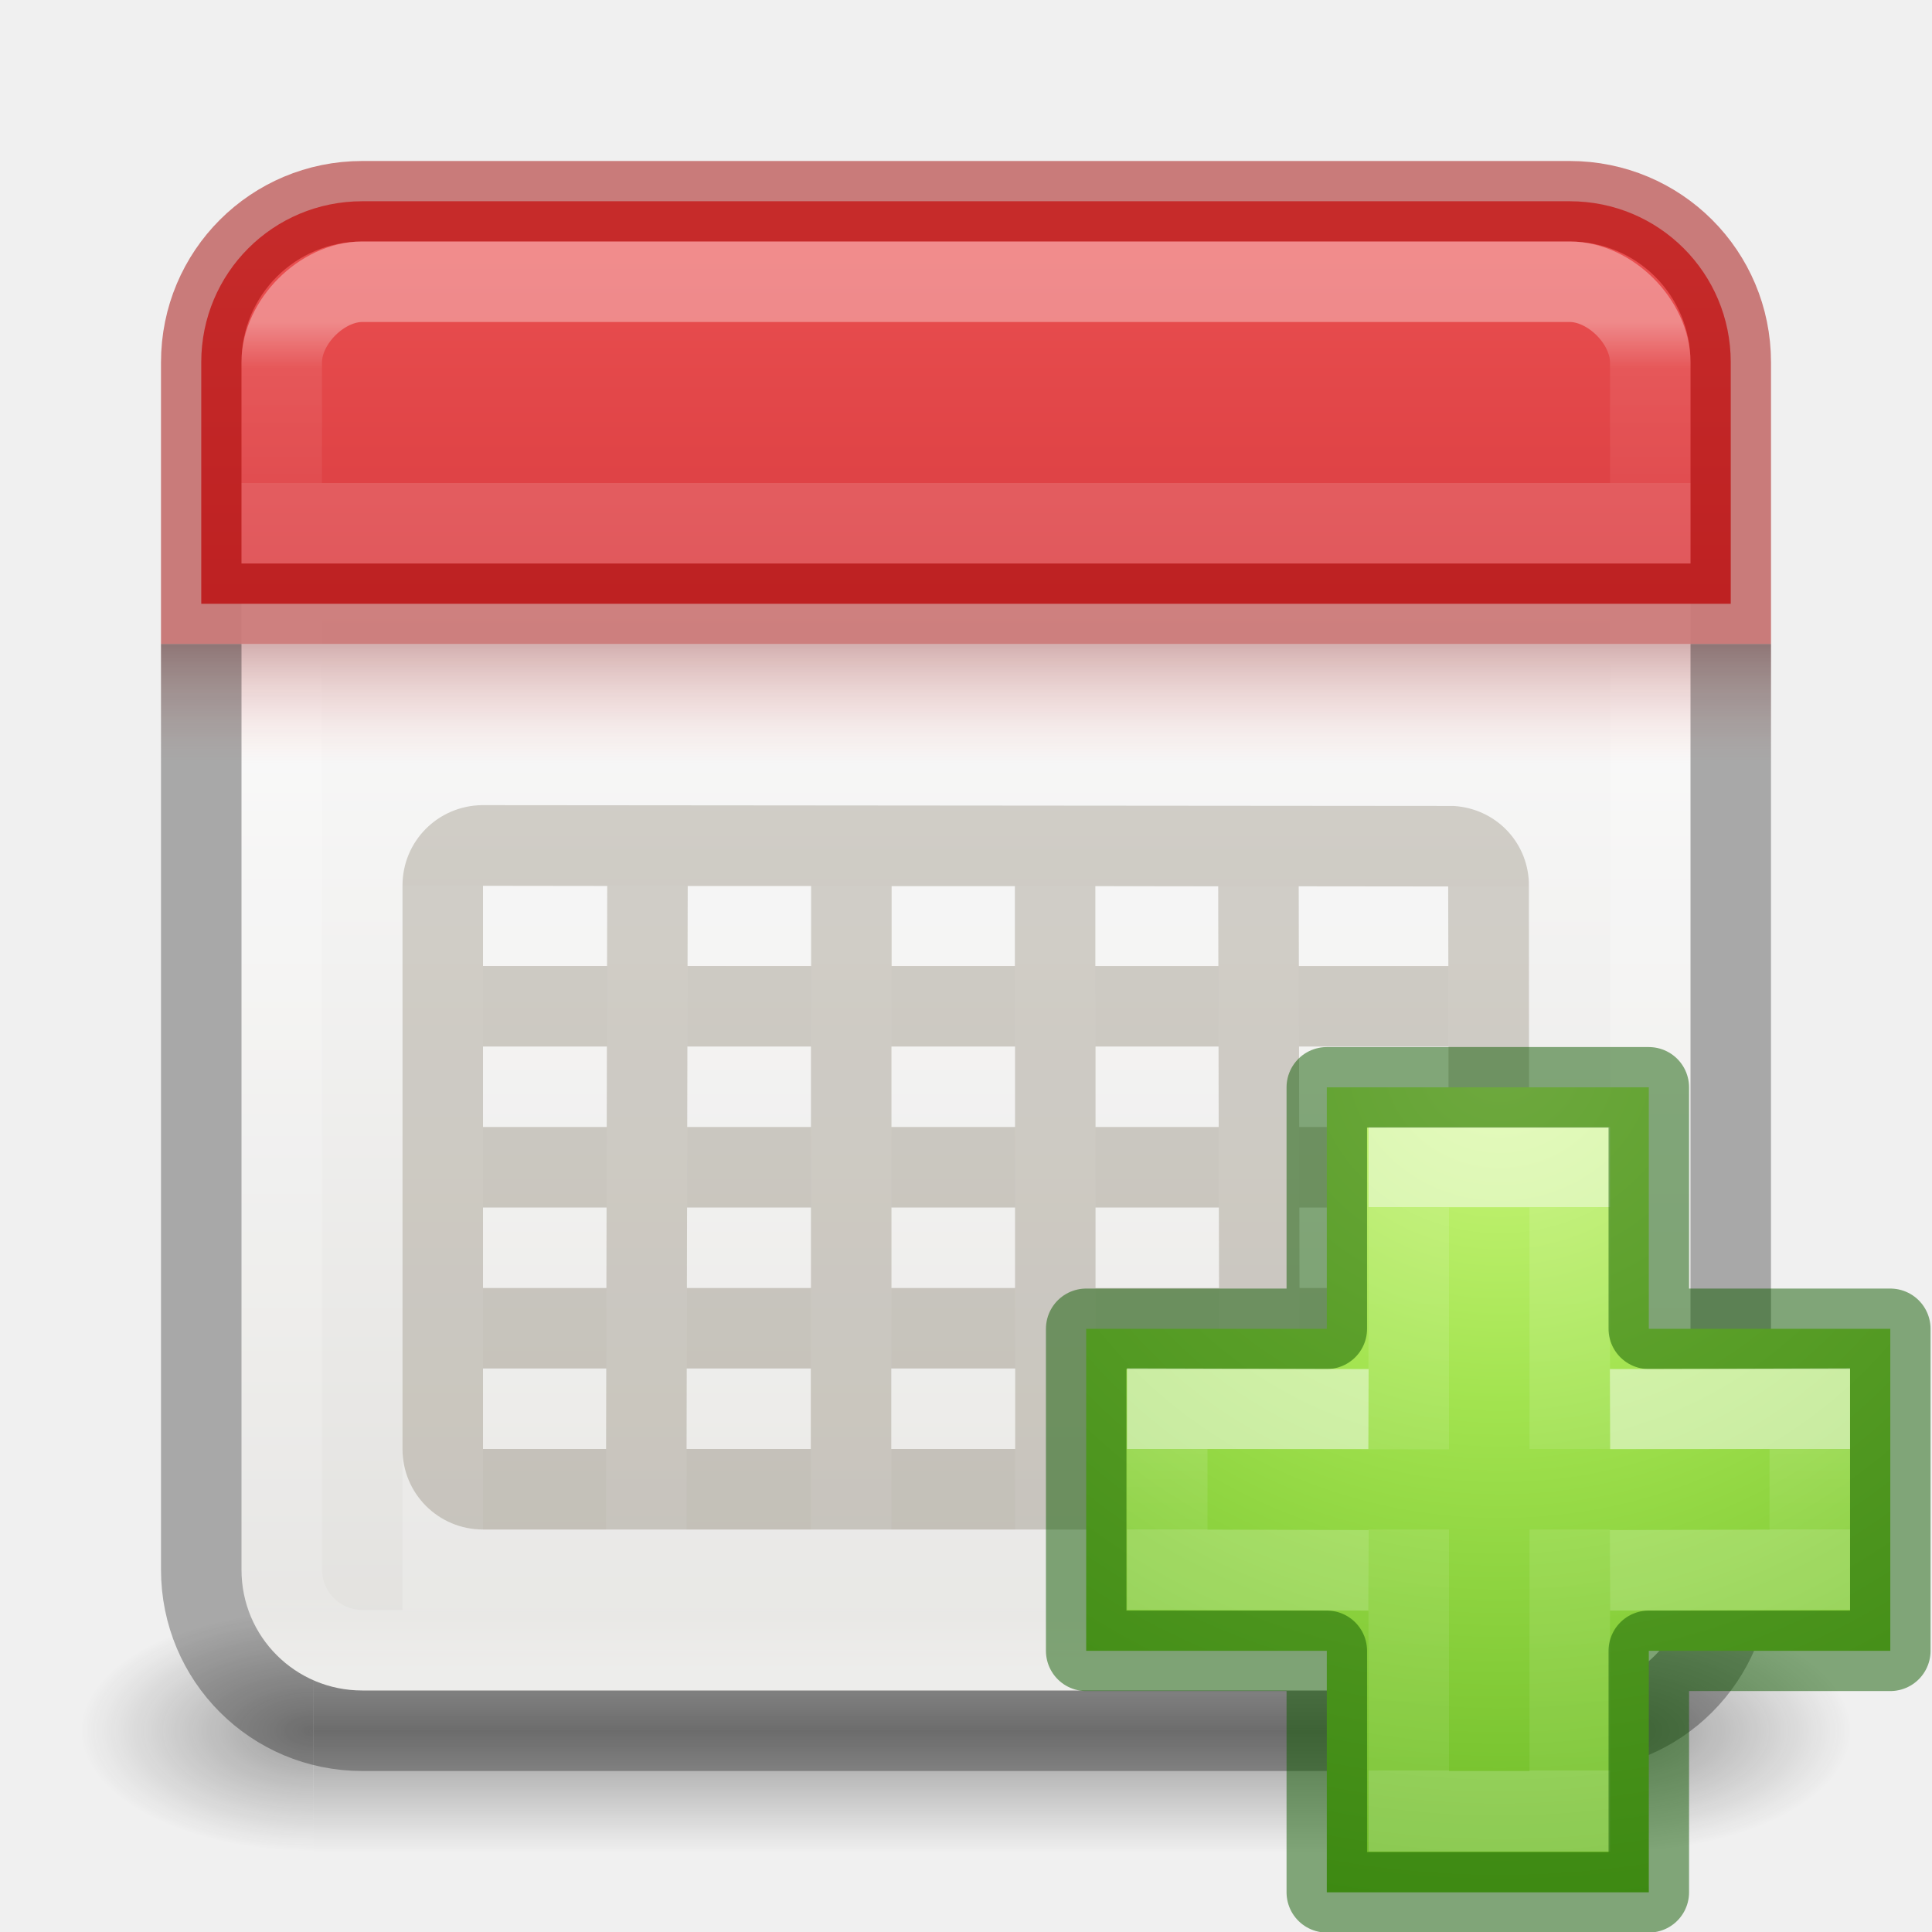
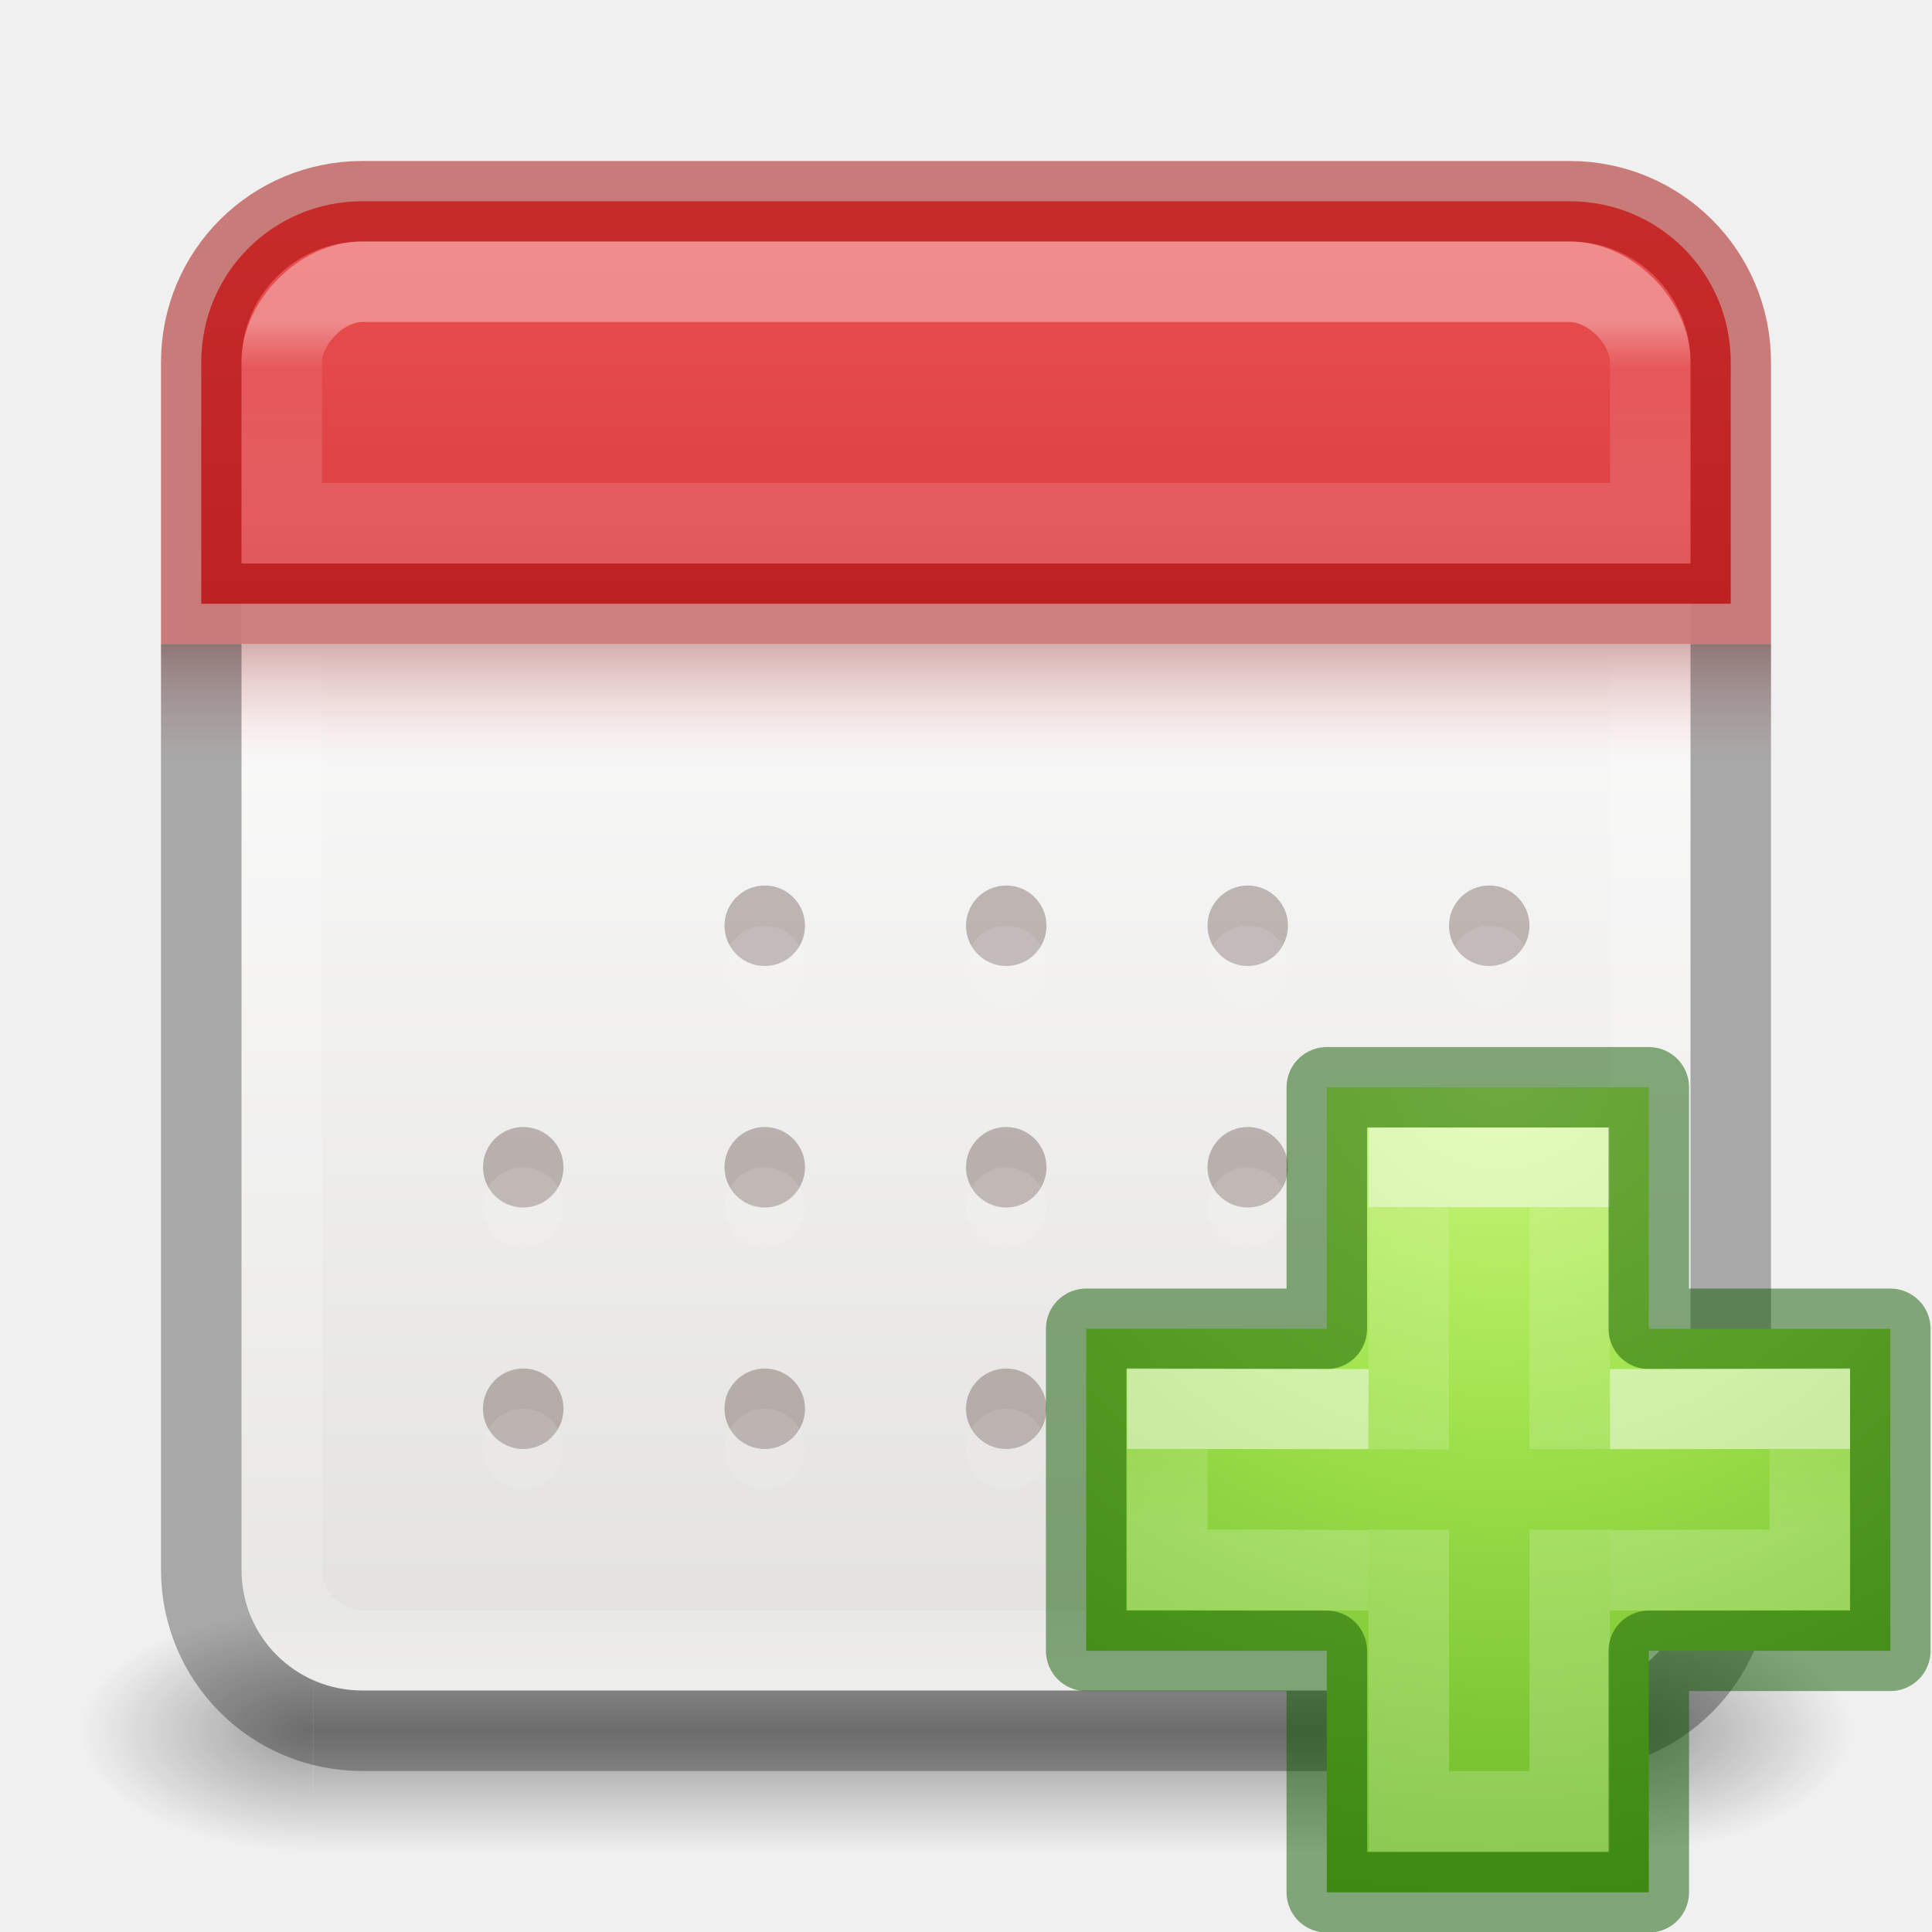
- <svg xmlns="http://www.w3.org/2000/svg" xmlns:xlink="http://www.w3.org/1999/xlink" version="1.1" width="24" height="24" id="svg7107">
-   <defs id="defs7109">
-     <linearGradient id="linearGradient3924-64">
-       <stop id="stop3926-3-6" style="stop-color:#ffffff;stop-opacity:1" offset="0" />
-       <stop id="stop3928-0" style="stop-color:#ffffff;stop-opacity:0.235" offset="0.063" />
-       <stop id="stop3930-3-59" style="stop-color:#ffffff;stop-opacity:0.157" offset="0.951" />
-       <stop id="stop3932-0" style="stop-color:#ffffff;stop-opacity:0.392" offset="1" />
+ <svg xmlns="http://www.w3.org/2000/svg" width="24" height="24" viewBox="0 0 24 24" fill="none" version="1.1" id="svg69">
+   <g opacity="0.4" id="g3">
+     <path d="m 23,20 h -2.895 v 3 H 23 Z" fill="url(#paint0_radial_686_3270)" id="path1" style="fill:url(#paint0_radial_686_3270)" />
+     <path d="M 1,23 H 3.895 V 20 H 1 Z" fill="url(#paint1_radial_686_3270)" id="path2" style="fill:url(#paint1_radial_686_3270)" />
+     <path d="M 20.105,20 H 3.895 v 3 H 20.105 Z" fill="url(#paint2_linear_686_3270)" id="path3" style="fill:url(#paint2_linear_686_3270)" />
+   </g>
+   <path d="M 4.5,3 C 3.669,3 3,3.669 3,4.5 v 15 C 3,20.331 3.669,21 4.5,21 h 15 C 20.331,21 21,20.331 21,19.5 V 4.5 C 21,3.669 20.331,3 19.5,3 Z" fill="url(#paint3_linear_686_3270)" id="path4" style="fill:url(#paint3_linear_686_3270)" />
+   <path d="M 19.501,3.499 H 4.501 c -0.552,0 -1,0.448 -1,1 V 19.499 c 0,0.552 0.448,1 1,1 H 19.501 c 0.552,0 1,-0.448 1,-1 V 4.499 c 0,-0.552 -0.448,-1 -1,-1 z" stroke="url(#paint4_linear_686_3270)" stroke-linecap="round" stroke-linejoin="round" id="path5" style="stroke:url(#paint4_linear_686_3270)" />
+   <path opacity="0.3" d="M 22,8 H 2 v 1.5 h 20 z" fill="url(#paint5_linear_686_3270)" id="path6" style="fill:url(#paint5_linear_686_3270)" />
+   <path d="m 4.5,2.5 c -1.108,0 -2,0.892 -2,2 v 3 h 19 v -3 c 0,-1.108 -0.892,-2 -2,-2 z" fill="url(#paint6_linear_686_3270)" stroke="#a10705" stroke-opacity="0.502" id="path7" style="fill:url(#paint6_linear_686_3270)" />
+   <path opacity="0.35" d="m 3.5,4.5 v 2 h 17 v -2 c 0,-0.5 -0.5,-1 -1,-1 h -15 c -0.5,0 -1,0.5 -1,1 z" stroke="url(#paint7_linear_686_3270)" stroke-linecap="round" id="path8" style="stroke:url(#paint7_linear_686_3270)" />
+   <g opacity="0.4" id="g21" style="opacity:0.3">
+     <path d="M 18,11.5 C 18,11.224 18.224,11 18.5,11 18.776,11 19,11.224 19,11.5 19,11.776 18.776,12 18.5,12 18.224,12 18,11.776 18,11.5 Z" fill="#3d211b" id="path9" />
+     <path d="M 15,11.5 C 15,11.224 15.224,11 15.5,11 15.776,11 16,11.224 16,11.5 16,11.776 15.776,12 15.5,12 15.224,12 15,11.776 15,11.5 Z" fill="#3d211b" id="path10" />
+     <path d="M 12,11.5 C 12,11.224 12.224,11 12.5,11 12.776,11 13,11.224 13,11.5 13,11.776 12.776,12 12.5,12 12.224,12 12,11.776 12,11.5 Z" fill="#3d211b" id="path11" />
+     <path d="M 9,11.5 C 9,11.224 9.224,11 9.5,11 9.776,11 10,11.224 10,11.5 10,11.776 9.776,12 9.5,12 9.224,12 9,11.776 9,11.5 Z" fill="#3d211b" id="path12" />
+     <path d="M 18,14.5 C 18,14.224 18.224,14 18.5,14 18.776,14 19,14.224 19,14.5 19,14.776 18.776,15 18.5,15 18.224,15 18,14.776 18,14.5 Z" fill="#3d211b" id="path13" />
+     <path d="M 15,14.5 C 15,14.224 15.224,14 15.5,14 15.776,14 16,14.224 16,14.5 16,14.776 15.776,15 15.5,15 15.224,15 15,14.776 15,14.5 Z" fill="#3d211b" id="path14" />
+     <path d="M 12,14.5 C 12,14.224 12.224,14 12.5,14 12.776,14 13,14.224 13,14.5 13,14.776 12.776,15 12.5,15 12.224,15 12,14.776 12,14.5 Z" fill="#3d211b" id="path15" />
+     <path d="M 15,17.5 C 15,17.224 15.224,17 15.5,17 15.776,17 16,17.224 16,17.5 16,17.776 15.776,18 15.5,18 15.224,18 15,17.776 15,17.5 Z" fill="#3d211b" id="path16" />
+     <path d="M 12,17.5 C 12,17.224 12.224,17 12.5,17 12.776,17 13,17.224 13,17.5 13,17.776 12.776,18 12.5,18 12.224,18 12,17.776 12,17.5 Z" fill="#3d211b" id="path17" />
+     <path d="M 9,17.5 C 9,17.224 9.224,17 9.5,17 9.776,17 10,17.224 10,17.5 10,17.776 9.776,18 9.5,18 9.224,18 9,17.776 9,17.5 Z" fill="#3d211b" id="path18" />
+     <path d="M 6,14.5 C 6,14.224 6.224,14 6.5,14 6.776,14 7,14.224 7,14.5 7,14.776 6.776,15 6.5,15 6.224,15 6,14.776 6,14.5 Z" fill="#3d211b" id="path19" />
+     <path d="M 6,17.5 C 6,17.224 6.224,17 6.5,17 6.776,17 7,17.224 7,17.5 7,17.776 6.776,18 6.5,18 6.224,18 6,17.776 6,17.5 Z" fill="#3d211b" id="path20" />
+     <path d="M 9,14.5 C 9,14.224 9.224,14 9.5,14 9.776,14 10,14.224 10,14.5 10,14.776 9.776,15 9.5,15 9.224,15 9,14.776 9,14.5 Z" fill="#3d211b" id="path21" />
+   </g>
+   <g opacity="0.1" id="g35">
+     <path d="m 18,12 c 0,-0.276 0.224,-0.5 0.5,-0.5 0.276,0 0.5,0.224 0.5,0.5 0,0.276 -0.224,0.5 -0.5,0.5 C 18.224,12.5 18,12.276 18,12 Z" fill="#ffffff" id="path22" />
+     <path d="m 15,12 c 0,-0.276 0.224,-0.5 0.5,-0.5 0.276,0 0.5,0.224 0.5,0.5 0,0.276 -0.224,0.5 -0.5,0.5 C 15.224,12.5 15,12.276 15,12 Z" fill="#ffffff" id="path23" />
+     <path d="m 12,12 c 0,-0.276 0.224,-0.5 0.5,-0.5 0.276,0 0.5,0.224 0.5,0.5 0,0.276 -0.224,0.5 -0.5,0.5 C 12.224,12.5 12,12.276 12,12 Z" fill="#ffffff" id="path24" />
+     <path d="m 9,12 c 0,-0.276 0.224,-0.5 0.5,-0.5 0.276,0 0.5,0.224 0.5,0.5 0,0.276 -0.224,0.5 -0.5,0.5 C 9.224,12.5 9,12.276 9,12 Z" fill="#ffffff" id="path25" />
+     <path d="m 18,15 c 0,-0.276 0.224,-0.5 0.5,-0.5 0.276,0 0.5,0.224 0.5,0.5 0,0.276 -0.224,0.5 -0.5,0.5 C 18.224,15.5 18,15.276 18,15 Z" fill="#ffffff" id="path26" />
+     <path d="m 15,15 c 0,-0.276 0.224,-0.5 0.5,-0.5 0.276,0 0.5,0.224 0.5,0.5 0,0.276 -0.224,0.5 -0.5,0.5 C 15.224,15.5 15,15.276 15,15 Z" fill="#ffffff" id="path27" />
+     <path d="m 12,15 c 0,-0.276 0.224,-0.5 0.5,-0.5 0.276,0 0.5,0.224 0.5,0.5 0,0.276 -0.224,0.5 -0.5,0.5 C 12.224,15.5 12,15.276 12,15 Z" fill="#ffffff" id="path28" />
+     <path d="m 18,18 c 0,-0.276 0.224,-0.5 0.5,-0.5 0.276,0 0.5,0.224 0.5,0.5 0,0.276 -0.224,0.5 -0.5,0.5 C 18.224,18.5 18,18.276 18,18 Z" fill="#ffffff" id="path29" />
+     <path d="m 15,18 c 0,-0.276 0.224,-0.5 0.5,-0.5 0.276,0 0.5,0.224 0.5,0.5 0,0.276 -0.224,0.5 -0.5,0.5 C 15.224,18.5 15,18.276 15,18 Z" fill="#ffffff" id="path30" />
+     <path d="m 12,18 c 0,-0.276 0.224,-0.5 0.5,-0.5 0.276,0 0.5,0.224 0.5,0.5 0,0.276 -0.224,0.5 -0.5,0.5 C 12.224,18.5 12,18.276 12,18 Z" fill="#ffffff" id="path31" />
+     <path d="m 9,18 c 0,-0.276 0.224,-0.5 0.5,-0.5 0.276,0 0.5,0.224 0.5,0.5 0,0.276 -0.224,0.5 -0.5,0.5 C 9.224,18.5 9,18.276 9,18 Z" fill="#ffffff" id="path32" />
+     <path d="M 6,15 C 6,14.724 6.224,14.5 6.5,14.5 6.776,14.5 7,14.724 7,15 7,15.276 6.776,15.5 6.5,15.5 6.224,15.5 6,15.276 6,15 Z" fill="#ffffff" id="path33" />
+     <path d="M 6,18 C 6,17.724 6.224,17.5 6.5,17.5 6.776,17.5 7,17.724 7,18 7,18.276 6.776,18.5 6.5,18.5 6.224,18.5 6,18.276 6,18 Z" fill="#ffffff" id="path34" />
+     <path d="m 9,15 c 0,-0.276 0.224,-0.5 0.5,-0.5 0.276,0 0.5,0.224 0.5,0.5 0,0.276 -0.224,0.5 -0.5,0.5 C 9.224,15.5 9,15.276 9,15 Z" fill="#ffffff" id="path35" />
+   </g>
+   <path opacity="0.3" d="m 2.5,8 v 11.5 c 0,1.108 0.892,2 2,2 h 15 c 1.108,0 2,-0.892 2,-2 V 8" stroke="#000000" id="path36" />
+   <path d="m 16.482,16.507 v -3 h 4 v 3 h 3 v 4 h -3 v 3 h -4 v -3 h -2.989 v -4 z" fill="url(#paint8_radial_686_3270)" id="path37" style="fill:url(#paint8_radial_686_3270)" />
+   <path opacity="0.5" d="M 17.5,18.004 V 14.5 h 2 V 18 m 0,1 v 3.5 h -2 V 19" stroke="url(#paint9_linear_686_3270)" id="path38" style="stroke:url(#paint9_linear_686_3270)" />
+   <path opacity="0.5" d="m 16.482,16.507 v -3 h 4 v 3 h 3 v 4 h -3 v 3 h -4 v -3 h -2.989 v -4 z" stroke="#0f5a00" stroke-linecap="round" stroke-linejoin="round" id="path39" />
+   <path opacity="0.5" d="M 20,17.507 22.482,17.5 v 2 L 20,19.507 m -3,0 L 14.5,19.5 v -2 l 2.5,0.007" stroke="url(#paint10_linear_686_3270)" id="path40" style="stroke:url(#paint10_linear_686_3270)" />
+   <defs id="defs69">
+     <radialGradient id="paint0_radial_686_3270" cx="0" cy="0" r="1" gradientUnits="userSpaceOnUse" gradientTransform="matrix(2.90022,0,0,1.5,20.1012,21.5)">
+       <stop stop-color="#181818" id="stop40" />
+       <stop offset="1" stop-color="#181818" stop-opacity="0" id="stop41" />
+     </radialGradient>
+     <radialGradient id="paint1_radial_686_3270" cx="0" cy="0" r="1" gradientUnits="userSpaceOnUse" gradientTransform="matrix(-2.90022,0,0,-1.5,3.89884,21.5)">
+       <stop stop-color="#181818" id="stop42" />
+       <stop offset="1" stop-color="#181818" stop-opacity="0" id="stop43" />
+     </radialGradient>
+     <linearGradient id="paint2_linear_686_3270" x1="12.613" y1="23.012" x2="12.613" y2="20" gradientUnits="userSpaceOnUse">
+       <stop stop-color="#181818" stop-opacity="0" id="stop44" />
+       <stop offset="0.5" stop-color="#181818" id="stop45" />
+       <stop offset="1" stop-color="#181818" stop-opacity="0" id="stop46" />
    </linearGradient>
-     <radialGradient cx="4.993" cy="43.5" r="2.5" fx="4.993" fy="43.5" id="radialGradient3082-6" xlink:href="#linearGradient3688-166-749-9" gradientUnits="userSpaceOnUse" gradientTransform="matrix(2.003784,0,0,1.4,27.98813,-17.4)" />
-     <linearGradient id="linearGradient3688-166-749-9">
-       <stop id="stop2883-2" style="stop-color:#181818;stop-opacity:1" offset="0" />
-       <stop id="stop2885-2" style="stop-color:#181818;stop-opacity:0" offset="1" />
+     <linearGradient id="paint3_linear_686_3270" x1="12.478" y1="7.455" x2="12.478" y2="20.776" gradientUnits="userSpaceOnUse">
+       <stop stop-color="#FAFAFA" id="stop47" />
+       <stop offset="1" stop-color="#E2E1DE" id="stop48" />
    </linearGradient>
-     <radialGradient cx="4.993" cy="43.5" r="2.5" fx="4.993" fy="43.5" id="radialGradient3084-4" xlink:href="#linearGradient3688-464-309-7-6" gradientUnits="userSpaceOnUse" gradientTransform="matrix(2.003784,0,0,1.4,-20.01187,-104.4)" />
-     <linearGradient id="linearGradient3688-464-309-7-6">
-       <stop id="stop2889-75" style="stop-color:#181818;stop-opacity:1" offset="0" />
-       <stop id="stop2891-4-9" style="stop-color:#181818;stop-opacity:0" offset="1" />
+     <linearGradient id="paint4_linear_686_3270" x1="12.001" y1="3.269" x2="12.001" y2="20.729" gradientUnits="userSpaceOnUse">
+       <stop stop-color="white" id="stop49" />
+       <stop offset="0.063" stop-color="white" stop-opacity="0.235" id="stop50" />
+       <stop offset="0.951" stop-color="white" stop-opacity="0.157" id="stop51" />
+       <stop offset="1" stop-color="white" stop-opacity="0.392" id="stop52" />
    </linearGradient>
-     <linearGradient x1="25.058" y1="47.028" x2="25.058" y2="39.999" id="linearGradient3086-8" xlink:href="#linearGradient3702-501-757-1" gradientUnits="userSpaceOnUse" />
-     <linearGradient id="linearGradient3702-501-757-1">
-       <stop id="stop2895-2" style="stop-color:#181818;stop-opacity:0" offset="0" />
-       <stop id="stop2897-89" style="stop-color:#181818;stop-opacity:1" offset="0.5" />
-       <stop id="stop2899-36" style="stop-color:#181818;stop-opacity:0" offset="1" />
+     <linearGradient id="paint5_linear_686_3270" x1="11.977" y1="8" x2="11.977" y2="9.486" gradientUnits="userSpaceOnUse">
+       <stop stop-color="#7A0000" id="stop53" />
+       <stop offset="1" stop-color="#FF8C82" stop-opacity="0" id="stop54" />
    </linearGradient>
-     <linearGradient x1="24" y1="5" x2="24" y2="43" id="linearGradient3192" xlink:href="#linearGradient3924-64" gradientUnits="userSpaceOnUse" gradientTransform="matrix(0.4594595,0,0,0.4594595,0.9742189,0.9717503)" />
-     <linearGradient x1="23.954" y1="15.999" x2="23.954" y2="19.963" id="linearGradient3265" xlink:href="#linearGradient3510-9-7" gradientUnits="userSpaceOnUse" gradientTransform="matrix(0.5,0,0,0.375,1.0885132e-6,2.000001)" />
-     <linearGradient x1="25.132" y1="15.5" x2="25.132" y2="48.396" id="linearGradient3268-1" xlink:href="#linearGradient4658-0" gradientUnits="userSpaceOnUse" gradientTransform="matrix(0.4223083,0,0,0.404943,1.864602,1.178078)" />
-     <linearGradient id="linearGradient4658-0">
-       <stop id="stop4660-1" style="stop-color:#fafafa;stop-opacity:1" offset="0" />
-       <stop id="stop4662-0" style="stop-color:#e2e1de;stop-opacity:1" offset="1" />
+     <linearGradient id="paint6_linear_686_3270" x1="12" y1="2" x2="12" y2="13" gradientUnits="userSpaceOnUse">
+       <stop stop-color="#ED5353" id="stop55" />
+       <stop offset="1" stop-color="#C6262E" id="stop56" />
    </linearGradient>
-     <linearGradient id="linearGradient3924-64-4">
-       <stop id="stop3926-3-6-5" style="stop-color:#ffffff;stop-opacity:1" offset="0" />
-       <stop id="stop3928-0-2" style="stop-color:#ffffff;stop-opacity:0.235" offset="0.285" />
-       <stop id="stop3930-3-59-2" style="stop-color:#ffffff;stop-opacity:0.157" offset="1" />
-       <stop id="stop3932-0-4" style="stop-color:#ffffff;stop-opacity:0.392" offset="1" />
+     <linearGradient id="paint7_linear_686_3270" x1="12.001" y1="4" x2="12.001" y2="6" gradientUnits="userSpaceOnUse">
+       <stop stop-color="white" id="stop57" />
+       <stop offset="0.285" stop-color="white" stop-opacity="0.235" id="stop58" />
+       <stop offset="1" stop-color="white" stop-opacity="0.392" id="stop59" />
    </linearGradient>
-     <linearGradient x1="24" y1="6.591" x2="24" y2="10.944" id="linearGradient4125" xlink:href="#linearGradient3924-64-4" gradientUnits="userSpaceOnUse" gradientTransform="matrix(0.4594595,0,0,0.4594595,0.9742189,0.9717507)" />
-     <linearGradient xlink:href="#linearGradient1" id="linearGradient1926" gradientUnits="userSpaceOnUse" gradientTransform="translate(-55.5,-16.5)" x1="67.5" y1="18.5" x2="67.5" y2="29.5" />
-     <linearGradient id="linearGradient3510-9-7">
-       <stop id="stop3512-9-6" style="stop-color:#7a0000;stop-opacity:1" offset="0" />
-       <stop id="stop3514-9-1" style="stop-color:#ff8c82;stop-opacity:0;" offset="1" />
+     <radialGradient id="paint8_radial_686_3270" cx="0" cy="0" r="1" gradientUnits="userSpaceOnUse" gradientTransform="matrix(0,16.289,-17.7204,0,18.6316,13.1867)">
+       <stop stop-color="#CDF87E" id="stop60" />
+       <stop offset="0.262" stop-color="#A2E34F" id="stop61" />
+       <stop offset="0.661" stop-color="#68B723" id="stop62" />
+       <stop offset="1" stop-color="#1D7E0D" id="stop63" />
+     </radialGradient>
+     <linearGradient id="paint9_linear_686_3270" x1="18.999" y1="14.993" x2="18.999" y2="21.993" gradientUnits="userSpaceOnUse">
+       <stop stop-color="white" id="stop64" />
+       <stop offset="2e-08" stop-color="white" stop-opacity="0.235" id="stop65" />
+       <stop offset="1" stop-color="white" stop-opacity="0.392" id="stop66" />
    </linearGradient>
-     <linearGradient id="linearGradient1">
-       <stop style="stop-color:#ed5353;stop-opacity:1" offset="0" id="stop3" />
-       <stop style="stop-color:#c6262e;stop-opacity:1" offset="1" id="stop4" />
-     </linearGradient>
-     <radialGradient cx="65.297" cy="48.216" r="31" fx="65.297" fy="48.216" id="radialGradient3900-3" xlink:href="#linearGradient3242-7-3-8-0-4-58-06" gradientUnits="userSpaceOnUse" gradientTransform="matrix(0,0.5254499,-0.5716256,0,46.19339,-21.12381)" />
-     <linearGradient id="linearGradient3242-7-3-8-0-4-58-06">
-       <stop offset="0" style="stop-color:#cdf87e;stop-opacity:1" id="stop3244-5-8-5-6-4-3-8" />
-       <stop offset="0.262" style="stop-color:#a2e34f;stop-opacity:1" id="stop3246-9-5-1-5-3-0-7" />
-       <stop offset="0.661" style="stop-color:#68b723;stop-opacity:1" id="stop3248-7-2-0-7-5-35-9" />
-       <stop offset="1" style="stop-color:#1d7e0d;stop-opacity:1" id="stop3250-8-2-8-5-6-40-4" />
-     </linearGradient>
-     <linearGradient x1="24.139" y1="10.631" x2="24.139" y2="35.623" id="linearGradient3030-12" xlink:href="#linearGradient4154-4" gradientUnits="userSpaceOnUse" gradientTransform="matrix(0.2817955,0,0,0.2800956,12.19656,12.01488)" />
-     <linearGradient id="linearGradient4154-4">
-       <stop id="stop4156-8" style="stop-color:#ffffff;stop-opacity:1" offset="0" />
-       <stop id="stop4158-6" style="stop-color:#ffffff;stop-opacity:0.235" offset="0" />
-       <stop id="stop4160-5" style="stop-color:#ffffff;stop-opacity:0.157" offset="1" />
-       <stop id="stop4162-6" style="stop-color:#ffffff;stop-opacity:0.392" offset="1" />
-     </linearGradient>
-     <linearGradient x1="24.139" y1="21.342" x2="24.139" y2="24.912" id="linearGradient3030-1" xlink:href="#linearGradient4333" gradientUnits="userSpaceOnUse" gradientTransform="matrix(0.2817955,0,0,0.2800956,12.17874,12.02218)" />
-     <linearGradient id="linearGradient4333">
-       <stop offset="0" style="stop-color:#ffffff;stop-opacity:1" id="stop4335" />
-       <stop offset="0" style="stop-color:#ffffff;stop-opacity:0.235" id="stop4337" />
-       <stop offset="1" style="stop-color:#ffffff;stop-opacity:0.157" id="stop4339" />
-       <stop offset="1" style="stop-color:#ffffff;stop-opacity:0.392" id="stop4341" />
+     <linearGradient id="paint10_linear_686_3270" x1="18.981" y1="18" x2="18.981" y2="19" gradientUnits="userSpaceOnUse">
+       <stop stop-color="white" id="stop67" />
+       <stop offset="1.9e-07" stop-color="white" stop-opacity="0.235" id="stop68" />
+       <stop offset="1" stop-color="white" stop-opacity="0.392" id="stop69" />
    </linearGradient>
  </defs>
-   <g transform="matrix(0.55,0,0,0.3333336,-1.200001,7.33333)" id="g2036-4" style="display:inline">
-     <g transform="matrix(1.052632,0,0,1.285713,-1.263158,-13.42854)" id="g3712-8" style="opacity:0.4">
-       <rect width="5" height="7" x="38" y="40" id="rect2801-6" style="fill:url(#radialGradient3082-6);fill-opacity:1;stroke:none" />
-       <rect width="5" height="7" x="-10" y="-47" transform="scale(-1,-1)" id="rect3696-20" style="fill:url(#radialGradient3084-4);fill-opacity:1;stroke:none" />
-       <rect width="28" height="7" x="10" y="40" id="rect3700-5" style="fill:url(#linearGradient3086-8);fill-opacity:1;stroke:none" />
-     </g>
-   </g>
-   <path id="rect5505-21-8" style="color:#000000;display:inline;overflow:visible;visibility:visible;fill:url(#linearGradient3268-1);fill-opacity:1;fill-rule:nonzero;stroke:none;stroke-width:1;marker:none;enable-background:accumulate" d="M 4.5 3 C 3.669 3 3 3.669 3 4.5 L 3 19.5 C 3 20.331 3.669 21 4.5 21 L 19.5 21 C 20.331 21 21 20.331 21 19.5 L 21 4.5 C 21 3.669 20.331 3 19.5 3 L 4.5 3 z " />
-   <rect width="17" height="17" x="3.501" y="3.499" id="rect6741-9" style="fill:none;stroke:url(#linearGradient3192);stroke-width:1;stroke-linecap:round;stroke-linejoin:round;stroke-miterlimit:4;stroke-dasharray:none;stroke-dashoffset:0;stroke-opacity:1" rx="1" ry="1" />
-   <rect width="20" height="1.5" rx="0" ry="0" x="2" y="8" id="rect3508" style="display:inline;overflow:visible;visibility:visible;opacity:0.3;fill:url(#linearGradient3265);fill-opacity:1;fill-rule:nonzero;stroke:none;stroke-width:1;marker:none;enable-background:accumulate" />
-   <path id="rect5505-21-3-8-5-2-6-1" style="color:#000000;fill:url(#linearGradient1926);fill-opacity:1;fill-rule:nonzero;stroke:#a10705;stroke-width:1;marker:none;visibility:visible;display:inline;overflow:visible;enable-background:accumulate;font-variation-settings:normal;opacity:1;vector-effect:none;stroke-linecap:butt;stroke-linejoin:miter;stroke-miterlimit:4;stroke-dasharray:none;stroke-dashoffset:0;stroke-opacity:0.502;-inkscape-stroke:none;stop-color:#000000;stop-opacity:1" d="M 4.5 2.5 C 3.392 2.5 2.5 3.392 2.5 4.5 L 2.5 7.5 L 21.5 7.5 L 21.5 4.5 C 21.5 3.392 20.608 2.5 19.5 2.5 L 4.5 2.5 z " />
-   <path d="m 18.5,17.5 -13,0 z m -0.01,-5.988 -12.99,-0.009 0,7.997 13,0 z m 0.01,3.988 -13,0 m 13,-2 -13,0 m 2.545,-1.979 -0.018,7.979 m 2.549,-7.944 -0.003,7.944 m 2.535,-7.972 0.004,7.972 m 2.522,-8 0.013,8" id="rect4188-6-4-0-3" style="opacity:0.2;color:#000000;fill:none;stroke:#ffffff;stroke-width:1;stroke-linecap:butt;stroke-linejoin:miter;stroke-miterlimit:4;stroke-opacity:1;stroke-dasharray:none;stroke-dashoffset:0;marker:none;visibility:visible;display:inline;overflow:visible;enable-background:accumulate" />
-   <path id="path889" style="color:#000000;font-style:normal;font-variant:normal;font-weight:normal;font-stretch:normal;font-size:medium;line-height:normal;font-family:sans-serif;font-variant-ligatures:normal;font-variant-position:normal;font-variant-caps:normal;font-variant-numeric:normal;font-variant-alternates:normal;font-variant-east-asian:normal;font-feature-settings:normal;font-variation-settings:normal;text-indent:0;text-align:start;text-decoration:none;text-decoration-line:none;text-decoration-style:solid;text-decoration-color:#000000;letter-spacing:normal;word-spacing:normal;text-transform:none;writing-mode:lr-tb;direction:ltr;text-orientation:mixed;dominant-baseline:auto;baseline-shift:baseline;text-anchor:start;white-space:normal;shape-padding:0;shape-margin:0;inline-size:0;clip-rule:nonzero;display:inline;overflow:visible;visibility:visible;isolation:auto;mix-blend-mode:normal;color-interpolation:sRGB;color-interpolation-filters:linearRGB;solid-color:#000000;solid-opacity:1;vector-effect:none;fill:#5e553c;fill-opacity:1;fill-rule:nonzero;stroke:none;stroke-width:1;stroke-linecap:butt;stroke-linejoin:miter;stroke-miterlimit:4;stroke-dasharray:none;stroke-dashoffset:0;stroke-opacity:1;color-rendering:auto;image-rendering:auto;shape-rendering:auto;text-rendering:auto;enable-background:accumulate;stop-color:#000000;stop-opacity:1;opacity:0.25" d="M 5.986 10.002 C 5.439 10.01 5 10.451 5 11 L 5 18 C 5 18.554 5.446 19 6 19 L 18 19 C 18.552 19 18.995 18.557 18.998 18.006 L 18.992 10.957 C 18.97 10.444 18.568 10.042 18.057 10.012 L 5.986 10.002 z M 6 11.004 L 7.543 11.006 L 7.541 12 L 6 12 L 6 11.004 z M 8.543 11.006 L 10.076 11.006 L 10.076 12 L 8.541 12 L 8.543 11.006 z M 11.076 11.008 L 12.607 11.008 L 12.607 12 L 11.076 12 L 11.076 11.008 z M 13.607 11.008 L 15.133 11.01 L 15.135 12 L 13.607 12 L 13.607 11.008 z M 16.133 11.01 L 17.99 11.012 L 17.992 12 L 16.135 12 L 16.133 11.01 z M 6 13 L 7.539 13 L 7.537 14 L 6 14 L 6 13 z M 8.539 13 L 10.074 13 L 10.074 14 L 8.537 14 L 8.539 13 z M 11.074 13 L 12.609 13 L 12.609 14 L 11.074 14 L 11.074 13 z M 13.609 13 L 15.137 13 L 15.139 14 L 13.609 14 L 13.609 13 z M 16.137 13 L 17.994 13 L 17.994 14 L 16.139 14 L 16.137 13 z M 6 15 L 7.535 15 L 7.533 16 L 6 16 L 6 15 z M 8.535 15 L 10.074 15 L 10.074 16 L 8.533 16 L 8.535 15 z M 11.074 15 L 12.609 15 L 12.609 16 L 11.074 16 L 11.074 15 z M 13.609 15 L 15.141 15 L 15.143 16 L 13.609 16 L 13.609 15 z M 16.141 15 L 17.996 15 L 17.996 16 L 16.143 16 L 16.141 15 z M 6 17 L 7.531 17 L 7.529 18 L 6 18 L 6 17 z M 8.531 17 L 10.072 17 L 10.072 18 L 8.529 18 L 8.531 17 z M 11.072 17 L 12.611 17 L 12.611 18 L 11.072 18 L 11.072 17 z M 13.611 17 L 15.145 17 L 15.146 18 L 13.611 18 L 13.611 17 z M 16.145 17 L 17.998 17 L 18 18 L 16.146 18 L 16.145 17 z " />
-   <path d="m 3.5,4.5 v 2 h 17 v -2 c 0,-0.5 -0.5,-1 -1,-1 h -15 c -0.5,0 -1,0.5 -1,1 z" id="rect6741-9-6" style="opacity:0.35;fill:none;stroke:url(#linearGradient4125);stroke-width:1;stroke-linecap:round;stroke-linejoin:miter;stroke-miterlimit:4;stroke-dasharray:none;stroke-dashoffset:0;stroke-opacity:1" />
-   <path id="rect893" style="opacity:0.3;fill:none;stroke:#000000;stroke-width:1;stop-color:#000000;stroke-opacity:1" d="m 2.5,8 v 11.5 c 0,1.108 0.892,2 2,2 h 15 c 1.108,0 2,-0.892 2,-2 V 8" />
-   <path d="m 16.482,16.507 v -3 h 4 v 3 h 3 v 4 h -3 v 3 h -4 v -3 h -2.989 v -4 z" id="path2262" style="color:#000000;display:inline;overflow:visible;visibility:visible;fill:url(#radialGradient3900-3);fill-opacity:1;fill-rule:nonzero;stroke:none;stroke-width:0.985;marker:none;enable-background:accumulate" />
-   <path d="M 17.5,18.004 V 14.5 h 2 V 18 m 0,1 v 3.5 h -2 V 19" id="path2272" style="display:inline;opacity:0.5;fill:none;stroke:url(#linearGradient3030-12);stroke-width:1;stroke-linecap:butt;stroke-linejoin:miter;stroke-miterlimit:4;stroke-dasharray:none;stroke-opacity:1" />
-   <path d="m 16.482,16.507 v -3 h 4 v 3 h 3 v 4 h -3 v 3 h -4 v -3 h -2.989 v -4 z" id="path2262-2" style="color:#000000;clip-rule:nonzero;display:inline;overflow:visible;visibility:visible;opacity:0.5;isolation:auto;mix-blend-mode:normal;color-interpolation:sRGB;color-interpolation-filters:linearRGB;solid-color:#000000;solid-opacity:1;fill:none;fill-opacity:1;fill-rule:nonzero;stroke:#0f5a00;stroke-width:1;stroke-linecap:round;stroke-linejoin:round;stroke-miterlimit:4;stroke-dasharray:none;stroke-dashoffset:0;stroke-opacity:1;marker:none;color-rendering:auto;image-rendering:auto;shape-rendering:auto;text-rendering:auto;enable-background:accumulate" />
-   <path d="m 20,17.507 2.482,-0.007 v 2 L 20,19.507 m -3,0 -2.5,-0.007 v -2 l 2.5,0.007" id="path2272-2" style="display:inline;opacity:0.5;fill:none;stroke:url(#linearGradient3030-1);stroke-width:1;stroke-linecap:butt;stroke-linejoin:miter;stroke-miterlimit:4;stroke-dasharray:none;stroke-opacity:1" />
</svg>
